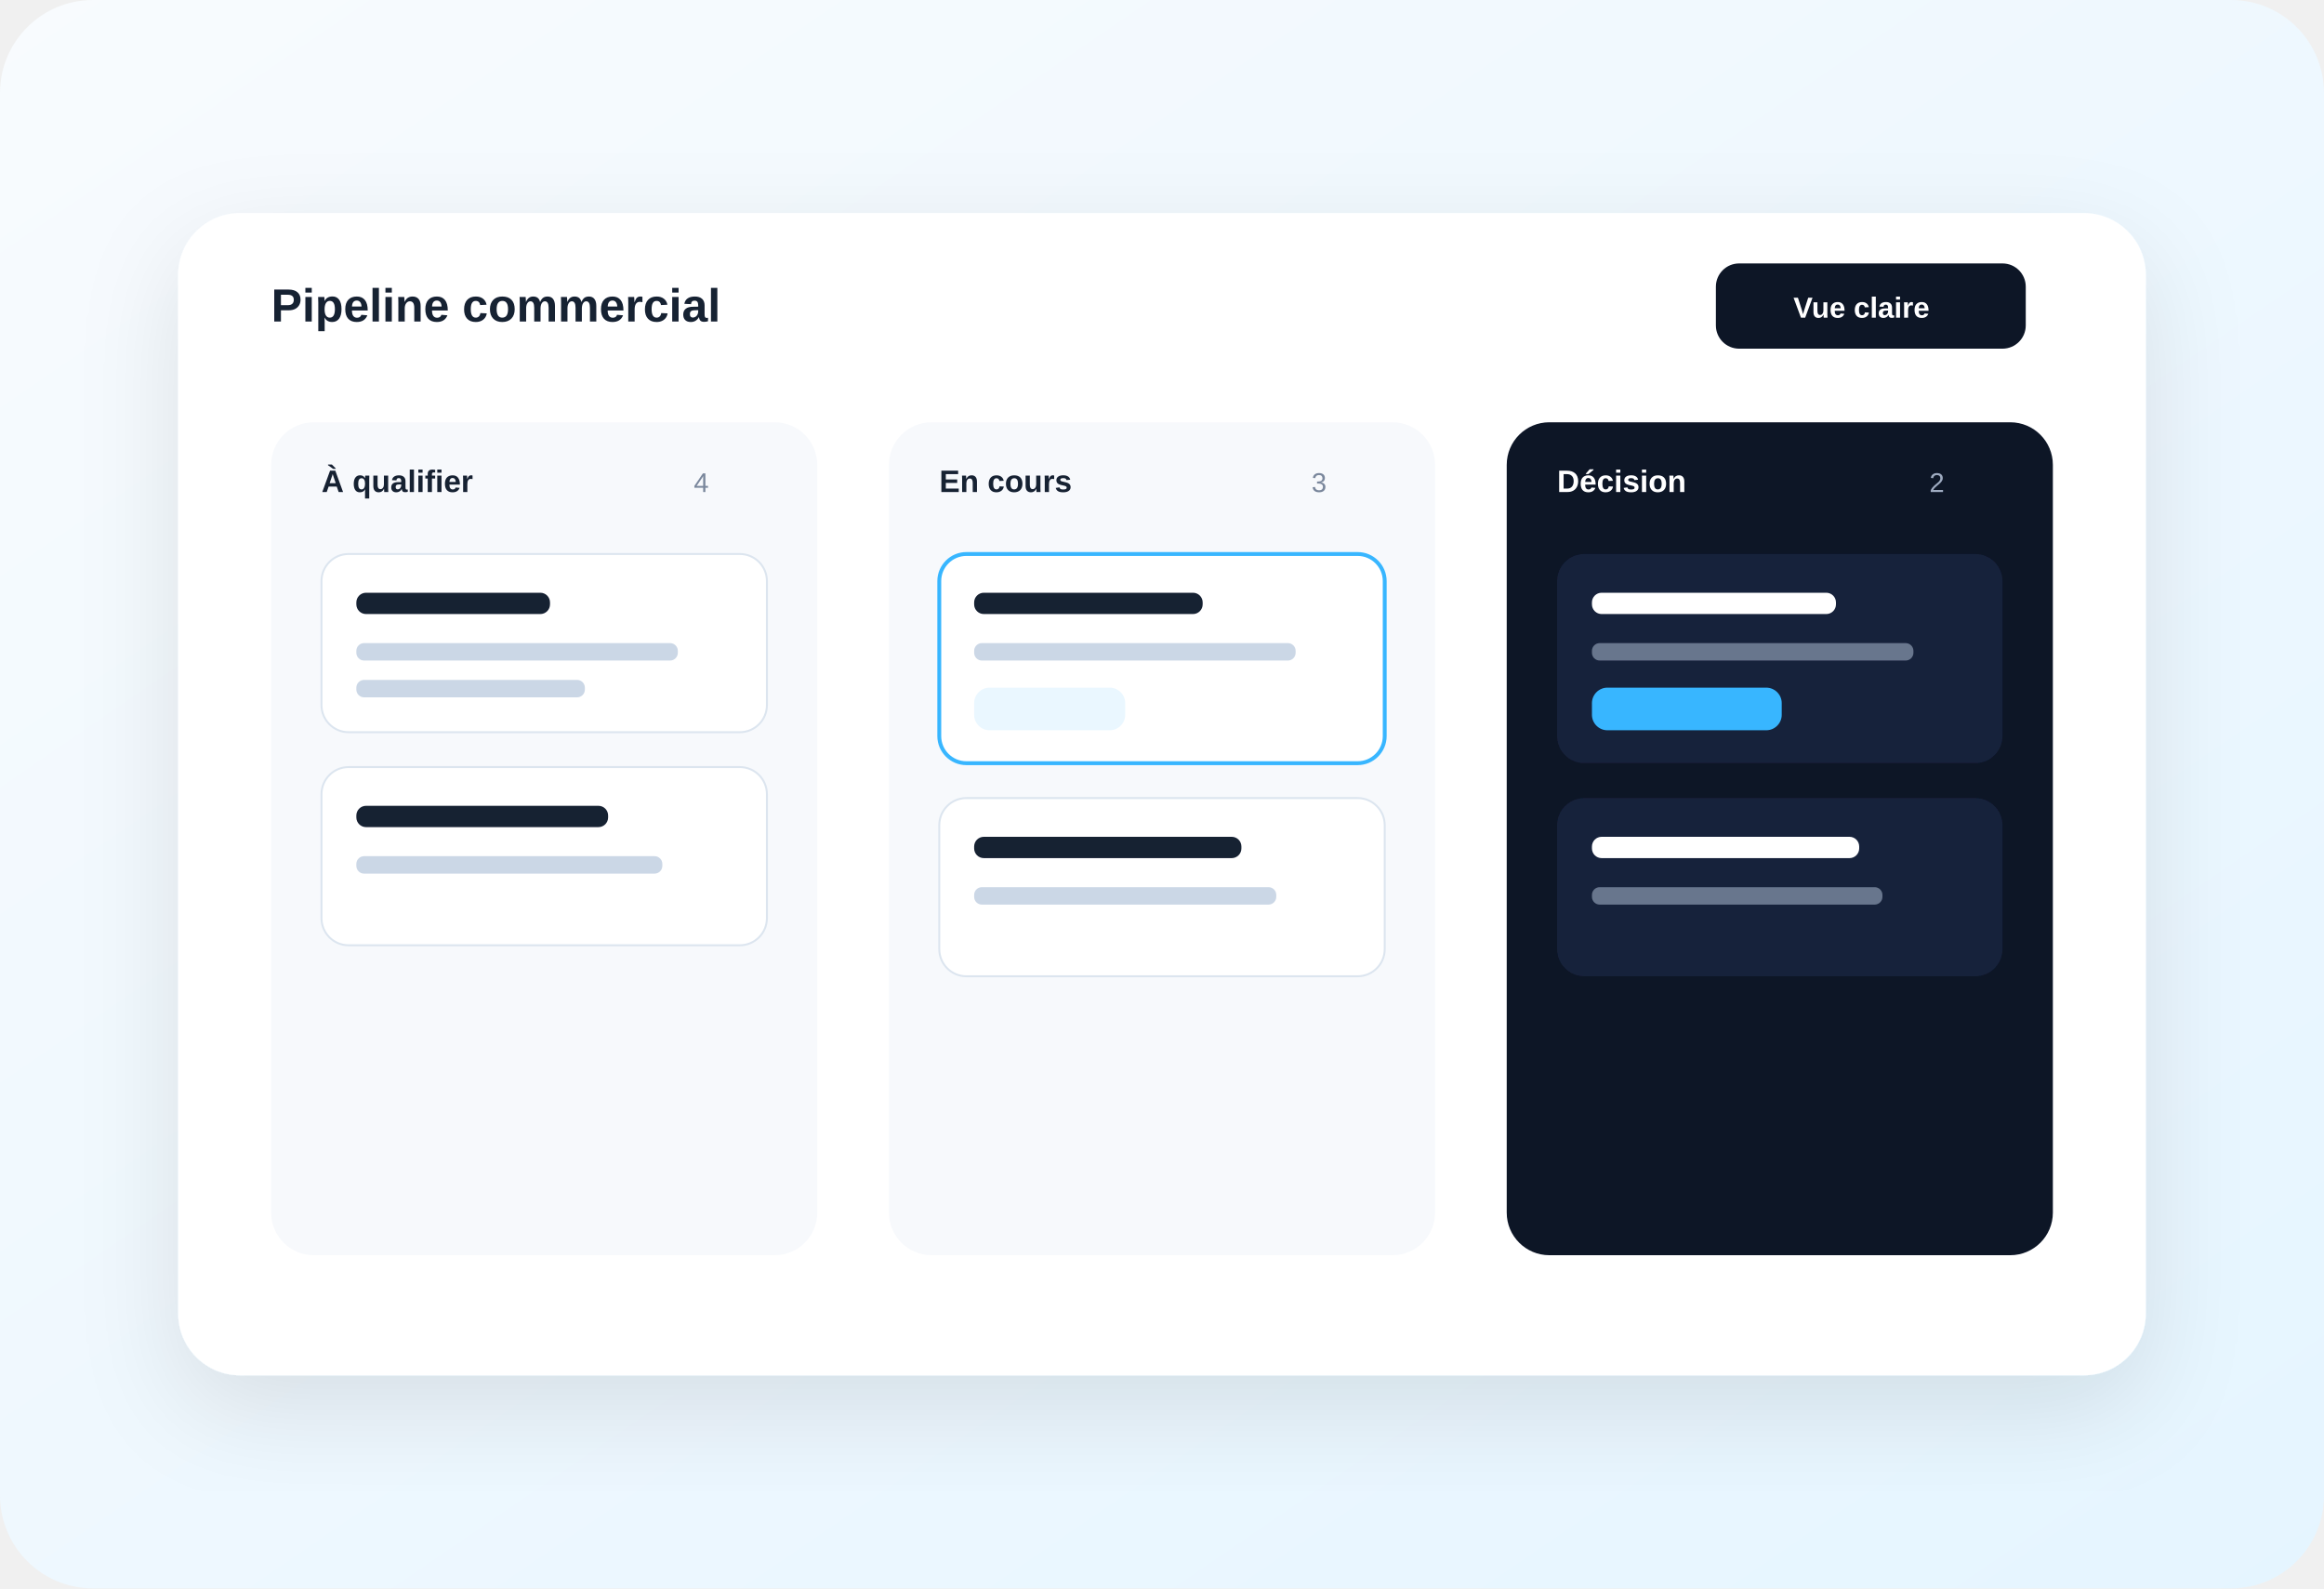
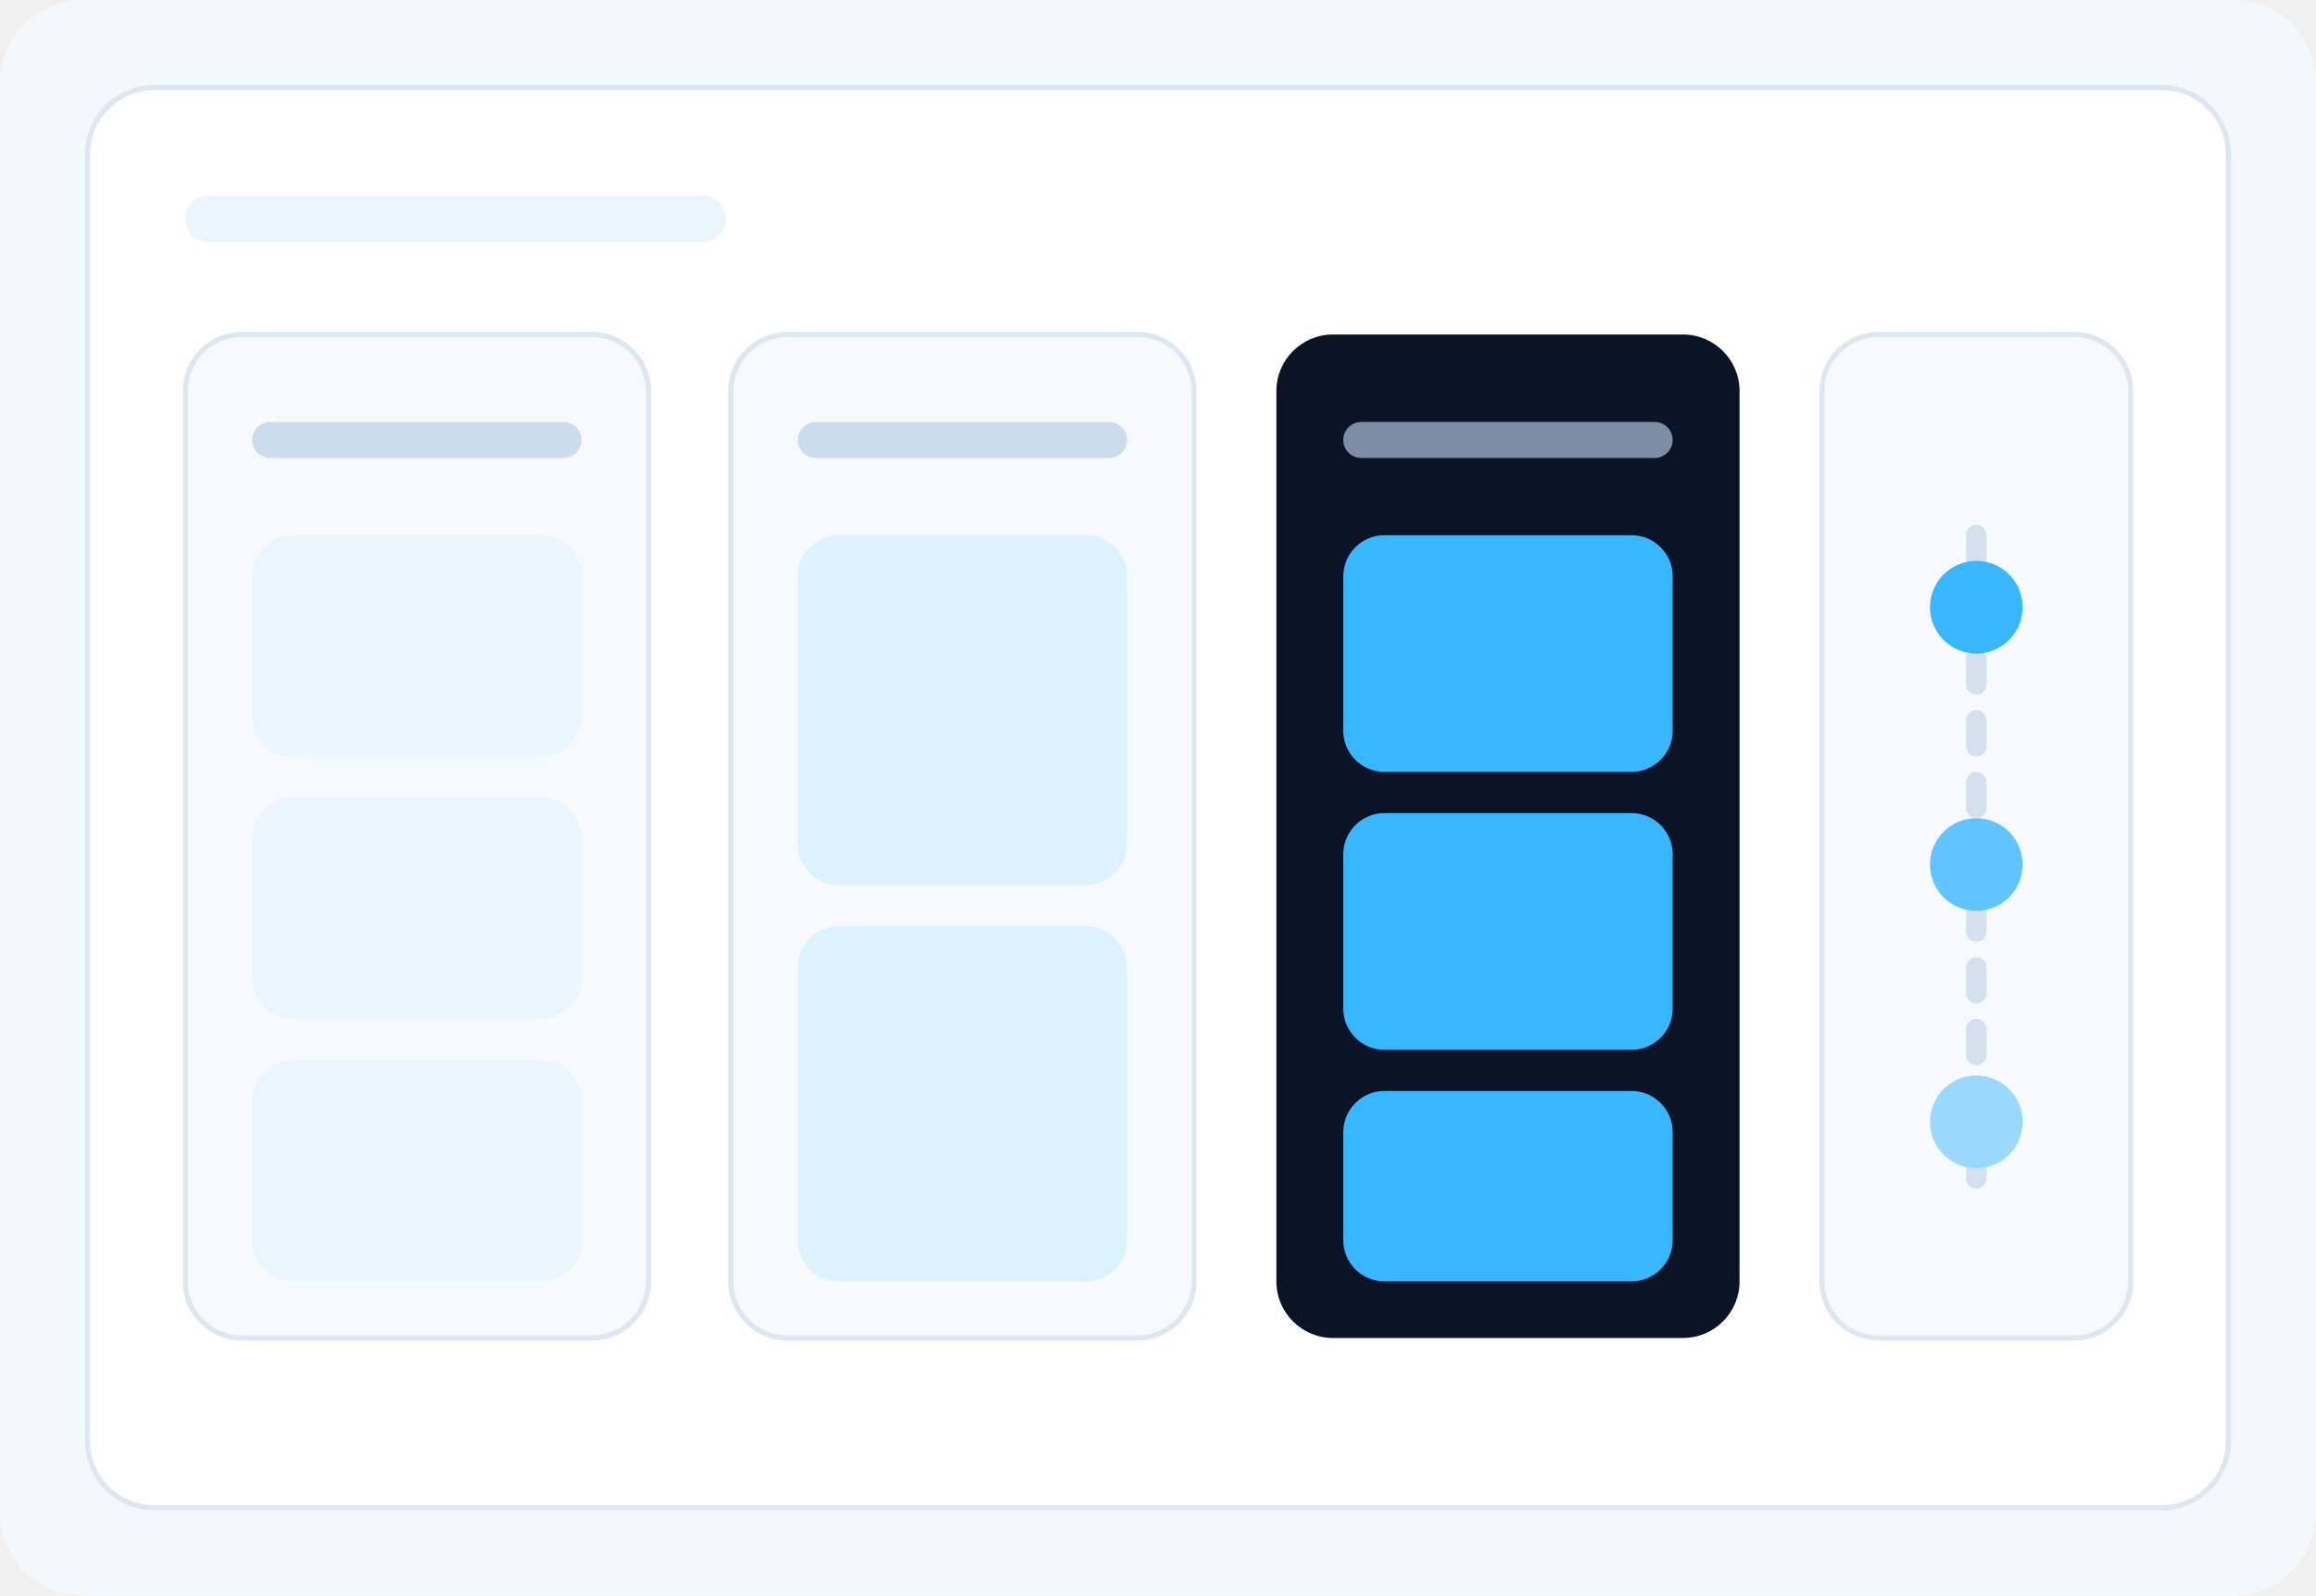
- <svg xmlns="http://www.w3.org/2000/svg" viewBox="0 0 1200 820" role="img" aria-labelledby="t d">
-   <defs>
-     <linearGradient id="bg" x1="0" y1="0" x2="1" y2="1">
-       <stop stop-color="#f8fbfe" />
-       <stop offset="1" stop-color="#e5f5ff" />
-     </linearGradient>
-     <filter id="s">
-       <feDropShadow dx="0" dy="18" stdDeviation="26" flood-color="#0b1426" flood-opacity=".10" />
-     </filter>
-   </defs>
-   <rect width="1200" height="820" rx="48" fill="url(#bg)" />
-   <g filter="url(#s)">
-     <rect x="92" y="110" width="1016" height="600" rx="32" fill="#fff" />
-     <text x="140" y="166" font-family="Arial" font-size="24" font-weight="700" fill="#172033">Pipeline commercial</text>
-     <rect x="886" y="136" width="160" height="44" rx="12" fill="#0b1426" />
-     <text x="926" y="164" font-family="Arial" font-size="15" font-weight="700" fill="#fff">Vue claire</text>
-     <g font-family="Arial">
-       <g>
-         <rect x="140" y="218" width="282" height="430" rx="22" fill="#f7f9fc" />
-         <text x="166" y="254" font-size="16" font-weight="700" fill="#172033">À qualifier</text>
-         <text x="366" y="254" text-anchor="end" font-size="14" fill="#7a879c">4</text>
-         <rect x="166" y="286" width="230" height="92" rx="14" fill="#fff" stroke="#dce5ef" />
-         <rect x="184" y="306" width="100" height="11" rx="5" fill="#172033" />
-         <rect x="184" y="332" width="166" height="9" rx="4" fill="#cbd7e6" />
-         <rect x="184" y="351" width="118" height="9" rx="4" fill="#cbd7e6" />
-         <rect x="166" y="396" width="230" height="92" rx="14" fill="#fff" stroke="#dce5ef" />
-         <rect x="184" y="416" width="130" height="11" rx="5" fill="#172033" />
-         <rect x="184" y="442" width="158" height="9" rx="4" fill="#cbd7e6" />
-       </g>
-       <g>
-         <rect x="459" y="218" width="282" height="430" rx="22" fill="#f7f9fc" />
-         <text x="485" y="254" font-size="16" font-weight="700" fill="#172033">En cours</text>
-         <text x="685" y="254" text-anchor="end" font-size="14" fill="#7a879c">3</text>
-         <rect x="485" y="286" width="230" height="108" rx="14" fill="#fff" stroke="#38b6ff" stroke-width="2" />
-         <rect x="503" y="306" width="118" height="11" rx="5" fill="#172033" />
-         <rect x="503" y="332" width="166" height="9" rx="4" fill="#cbd7e6" />
-         <rect x="503" y="355" width="78" height="22" rx="8" fill="#eaf7ff" />
-         <rect x="485" y="412" width="230" height="92" rx="14" fill="#fff" stroke="#dce5ef" />
-         <rect x="503" y="432" width="138" height="11" rx="5" fill="#172033" />
-         <rect x="503" y="458" width="156" height="9" rx="4" fill="#cbd7e6" />
-       </g>
-       <g>
-         <rect x="778" y="218" width="282" height="430" rx="22" fill="#0b1426" />
-         <text x="804" y="254" font-size="16" font-weight="700" fill="#fff">Décision</text>
-         <text x="1004" y="254" text-anchor="end" font-size="14" fill="#9eabc0">2</text>
-         <rect x="804" y="286" width="230" height="108" rx="14" fill="#16213a" />
-         <rect x="822" y="306" width="126" height="11" rx="5" fill="#fff" />
-         <rect x="822" y="332" width="166" height="9" rx="4" fill="#68768d" />
-         <rect x="822" y="355" width="98" height="22" rx="8" fill="#38b6ff" />
-         <rect x="804" y="412" width="230" height="92" rx="14" fill="#16213a" />
-         <rect x="822" y="432" width="138" height="11" rx="5" fill="#fff" />
-         <rect x="822" y="458" width="150" height="9" rx="4" fill="#68768d" />
-       </g>
-     </g>
-   </g>
+ <svg xmlns="http://www.w3.org/2000/svg" width="900" height="620" viewBox="0 0 900 620" fill="none">
+   <rect width="900" height="620" rx="32" fill="#F3F8FD" />
+   <rect x="34" y="34" width="832" height="552" rx="26" fill="white" stroke="#DDE7F3" stroke-width="2" />
+   <rect x="72" y="76" width="210" height="18" rx="9" fill="#EAF5FF" />
+   <rect x="72" y="130" width="180" height="390" rx="22" fill="#F7FAFD" stroke="#DDE7F3" stroke-width="2" />
+   <rect x="98" y="164" width="128" height="14" rx="7" fill="#CBDCED" />
+   <rect x="98" y="208" width="128" height="86" rx="16" fill="#EAF5FF" />
+   <rect x="98" y="310" width="128" height="86" rx="16" fill="#EAF5FF" />
+   <rect x="98" y="412" width="128" height="86" rx="16" fill="#EAF5FF" />
+   <rect x="284" y="130" width="180" height="390" rx="22" fill="#F7FAFD" stroke="#DDE7F3" stroke-width="2" />
+   <rect x="310" y="164" width="128" height="14" rx="7" fill="#CBDCED" />
+   <rect x="310" y="208" width="128" height="136" rx="16" fill="#DDF2FF" />
+   <rect x="310" y="360" width="128" height="138" rx="16" fill="#DDF2FF" />
+   <rect x="496" y="130" width="180" height="390" rx="22" fill="#0B1426" />
+   <rect x="522" y="164" width="128" height="14" rx="7" fill="#7E8DA6" />
+   <rect x="522" y="208" width="128" height="92" rx="16" fill="#38B6FF" />
+   <rect x="522" y="316" width="128" height="92" rx="16" fill="#38B6FF" />
+   <rect x="522" y="424" width="128" height="74" rx="16" fill="#38B6FF" />
+   <rect x="708" y="130" width="120" height="390" rx="22" fill="#F7FAFD" stroke="#DDE7F3" stroke-width="2" />
+   <path d="M768 208v250" stroke="#D4E0EE" stroke-width="8" stroke-linecap="round" stroke-dasharray="10 14" />
+   <circle cx="768" cy="236" r="18" fill="#38B6FF" />
+   <circle cx="768" cy="336" r="18" fill="#62C4FF" />
+   <circle cx="768" cy="436" r="18" fill="#9AD8FF" />
</svg>
